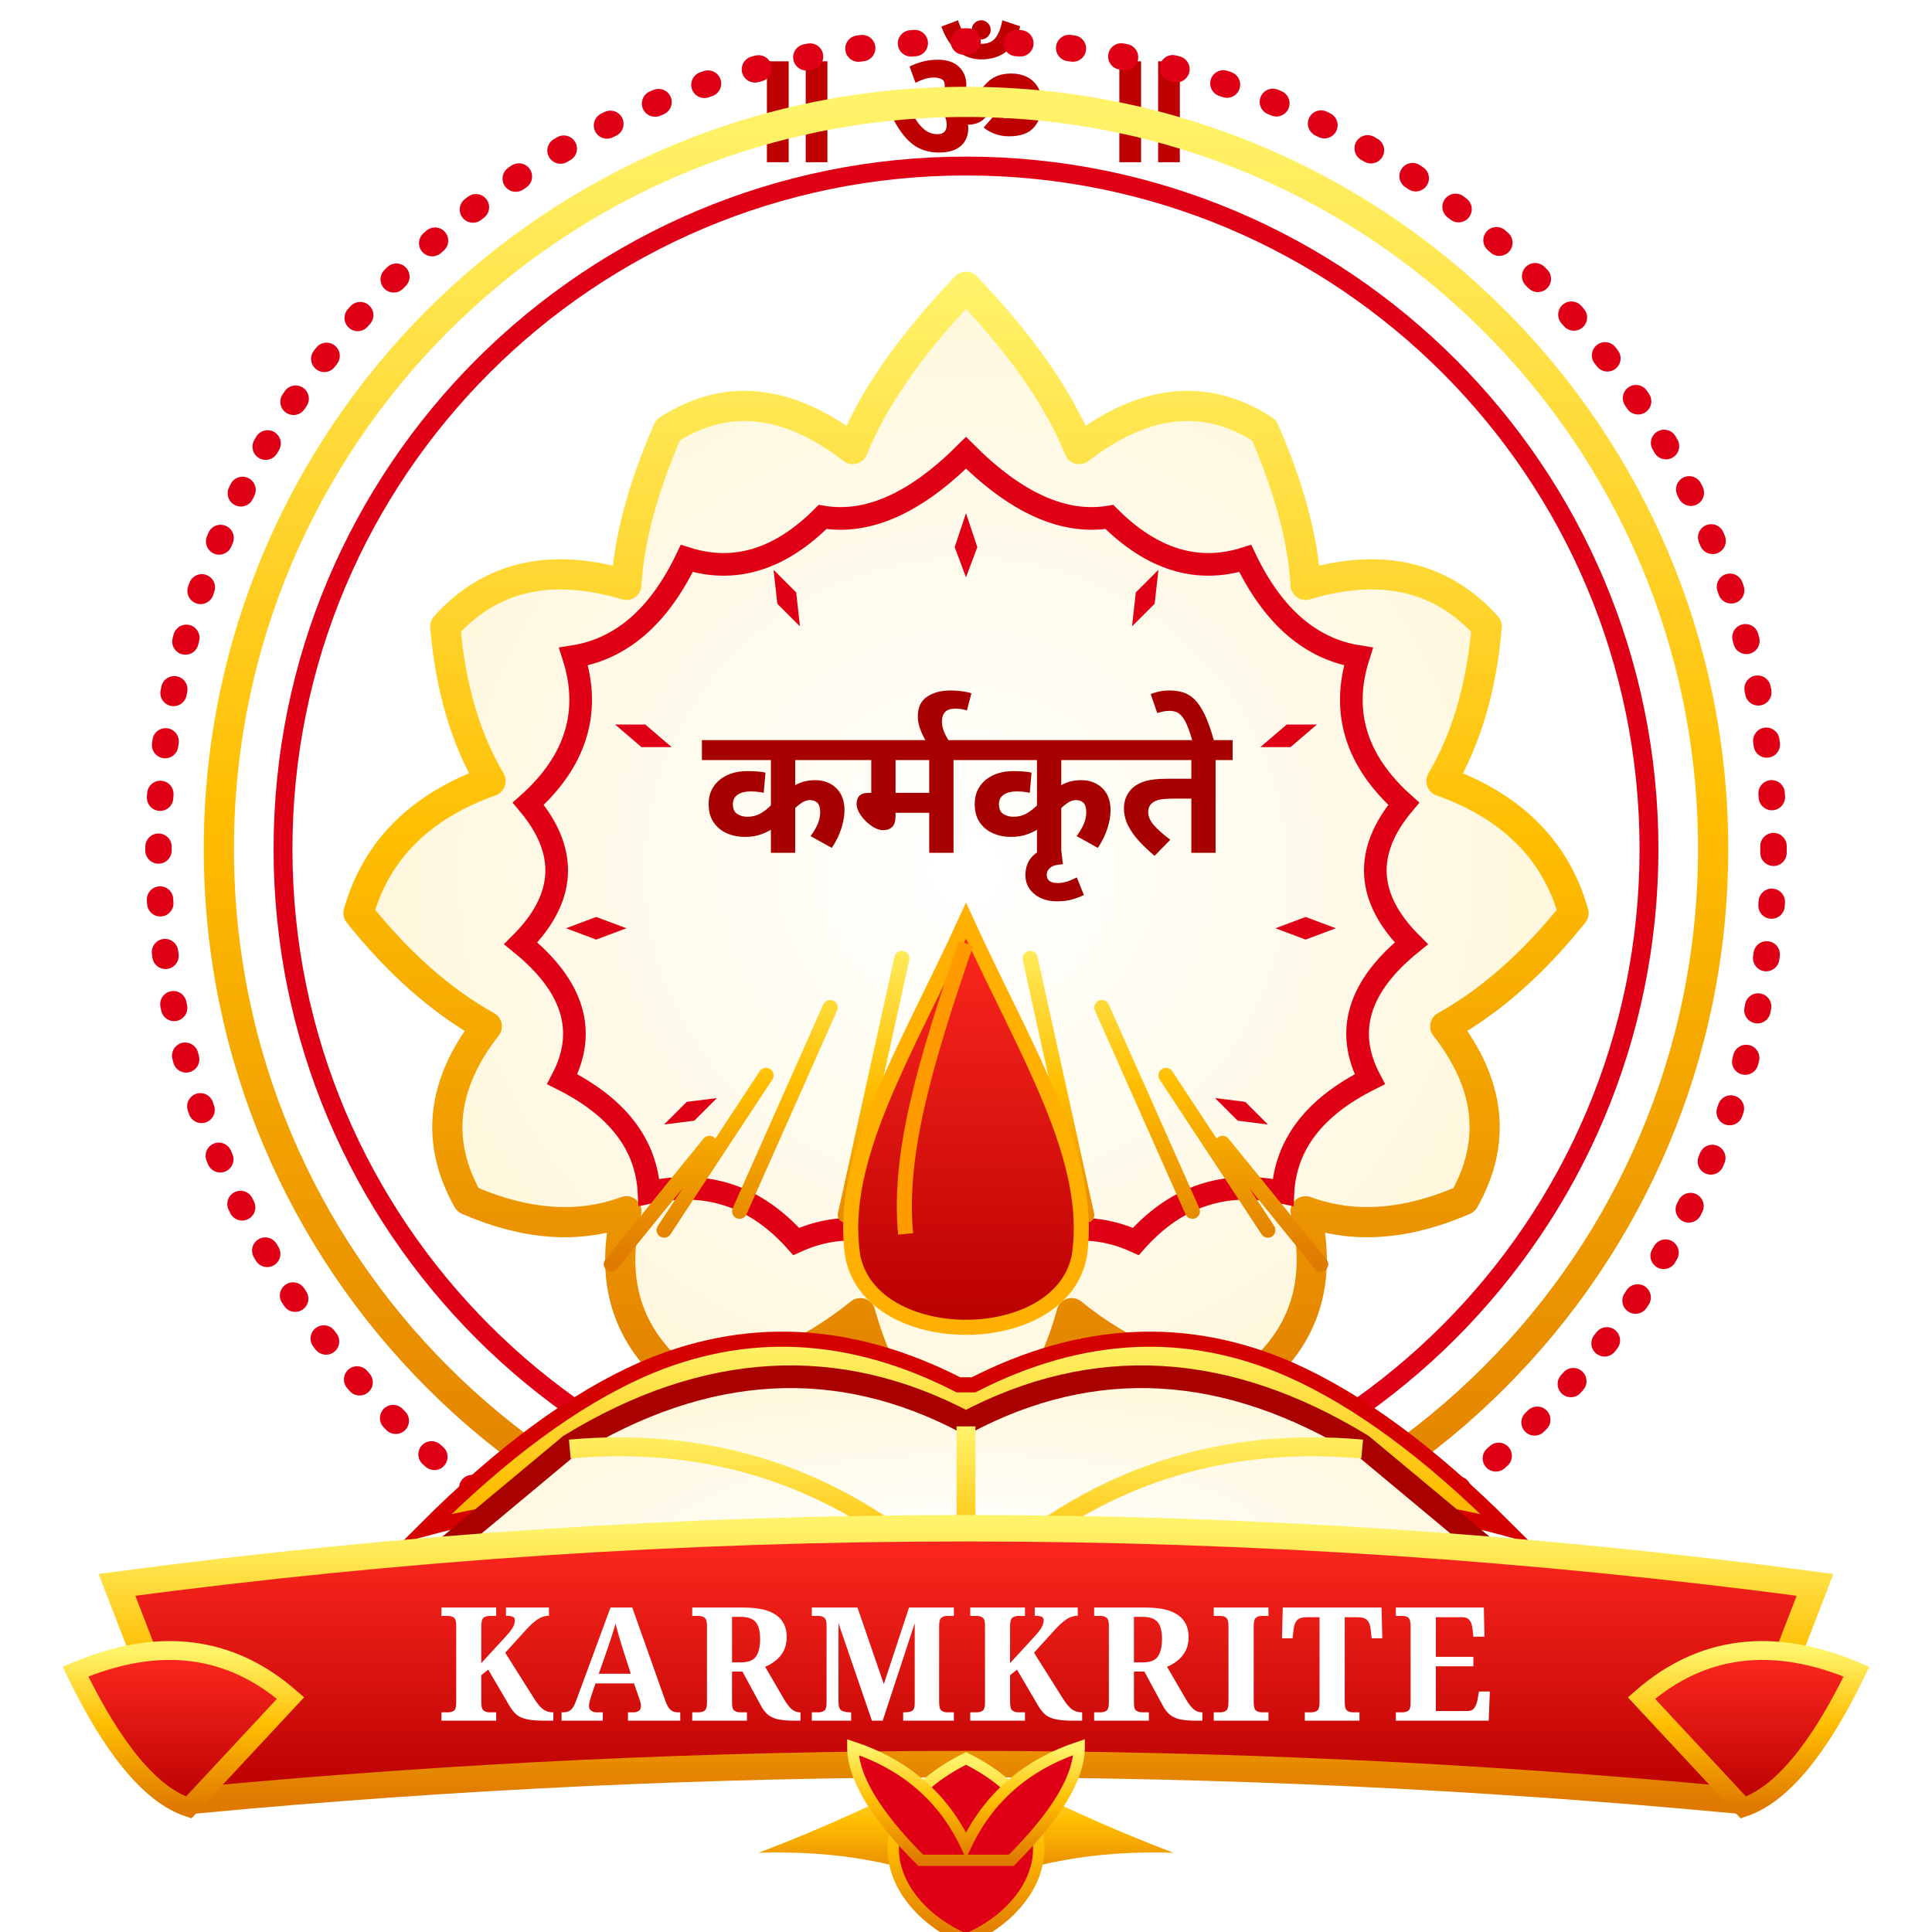
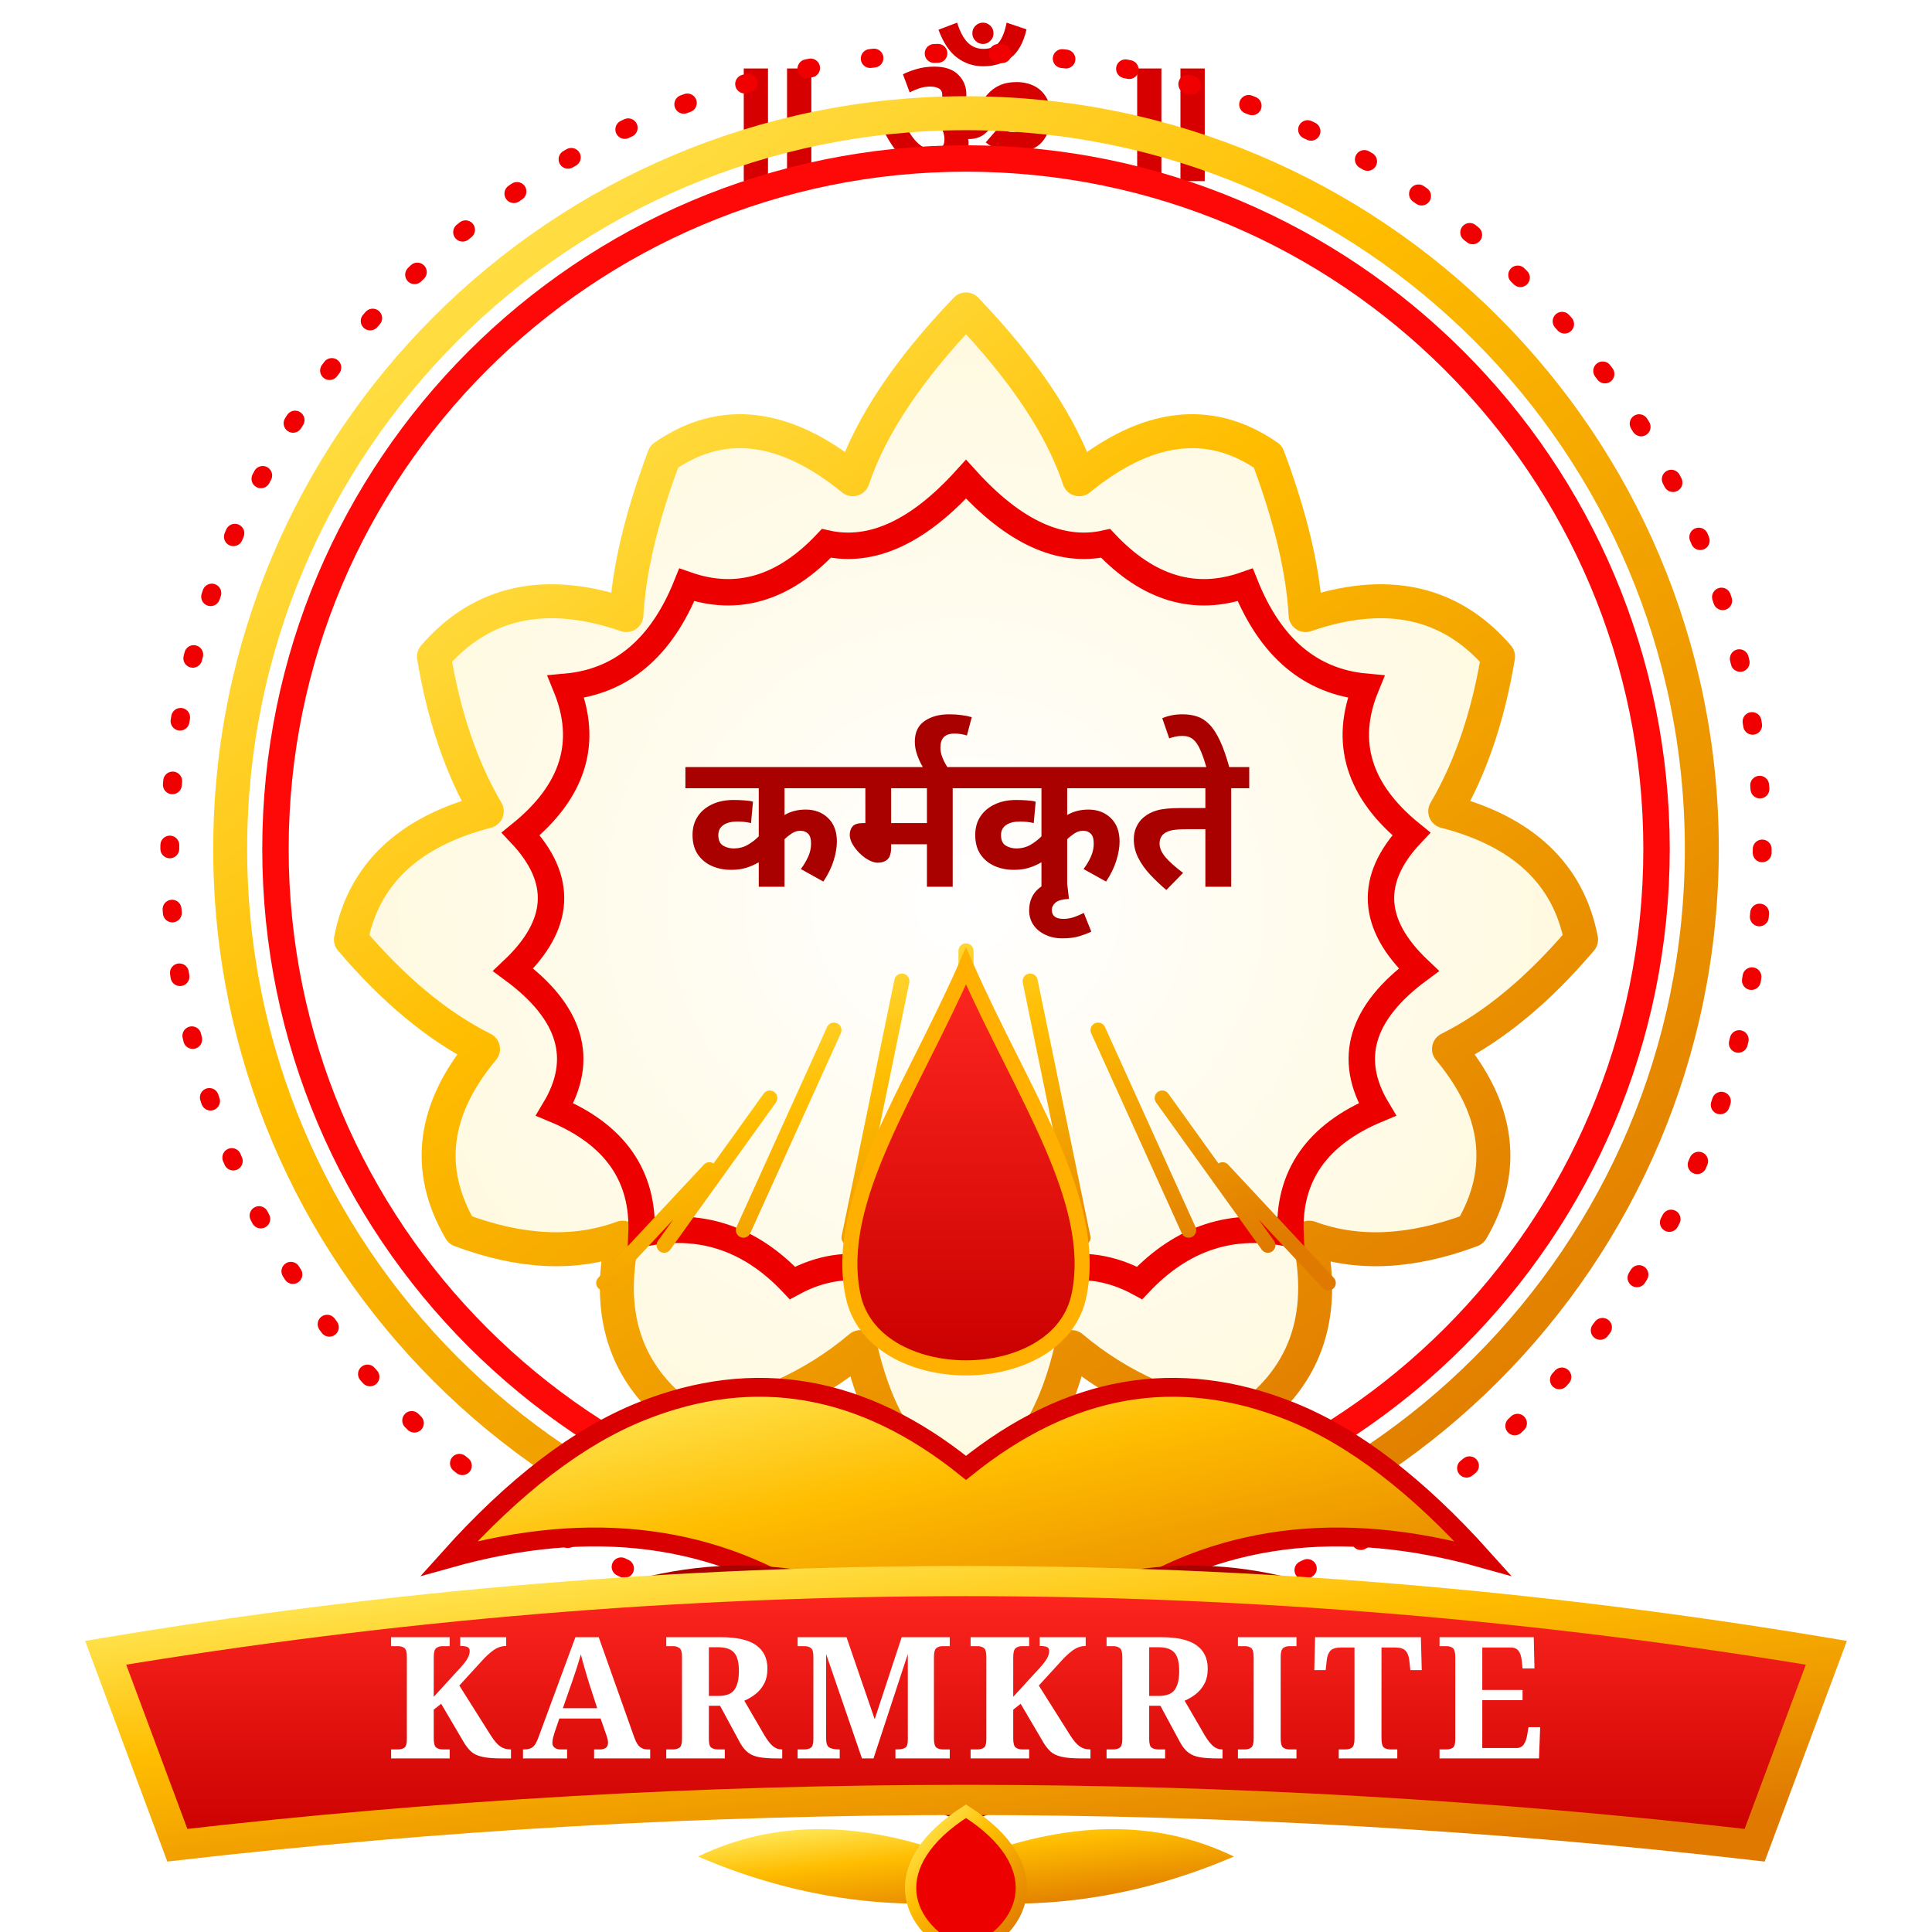
<svg xmlns="http://www.w3.org/2000/svg" width="512" height="512" viewBox="0 0 512 512">
  <defs>
-     <linearGradient id="gold" x1="0" y1="0" x2="0" y2="1">
-       <stop stop-color="#fff36a" />
-       <stop offset=".48" stop-color="#ffbd00" />
+     <linearGradient id="gold" x1="0" y1="0" x2="0.8" y2="1">
+       <stop stop-color="#fff16a" />
+       <stop offset=".42" stop-color="#ffbd00" />
      <stop offset="1" stop-color="#df7900" />
    </linearGradient>
    <linearGradient id="red" x1="0" y1="0" x2="0" y2="1">
-       <stop stop-color="#ff2920" />
-       <stop offset="1" stop-color="#b90000" />
+       <stop stop-color="#ff2720" />
+       <stop offset="1" stop-color="#c90000" />
    </linearGradient>
    <radialGradient id="paper">
      <stop stop-color="#fff" />
-       <stop offset="1" stop-color="#fff7dc" />
+       <stop offset="1" stop-color="#fff9df" />
    </radialGradient>
-     <filter id="shadow" x="-20%" y="-20%" width="140%" height="140%">
-       <feGaussianBlur stdDeviation="2" />
-     </filter>
  </defs>
  <rect width="512" height="512" fill="#fff" />
-   <text x="256" y="43" text-anchor="middle" font-family="Noto Sans Devanagari,sans-serif" font-size="43" font-weight="700" fill="#bd0000">॥ ॐ ॥</text>
-   <circle cx="256" cy="225" r="198" fill="none" stroke="url(#gold)" stroke-width="8" />
-   <circle cx="256" cy="225" r="181" fill="none" stroke="#e00016" stroke-width="5" />
-   <circle cx="256" cy="225" r="214" fill="none" stroke="#e00016" stroke-width="7" stroke-dasharray="1 13" stroke-linecap="round" />
-   <g fill="url(#paper)" stroke="url(#gold)" stroke-width="8" stroke-linejoin="round">
-     <path d="M256 76 Q278 99 286 119 Q312 99 335 114 Q345 137 346 155 Q376 146 394 166 Q392 190 382 207 Q410 217 417 242 Q401 262 383 272 Q401 295 388 318 Q365 328 346 321 Q353 350 330 367 Q305 365 284 348 Q276 377 256 386 Q236 377 228 348 Q207 365 182 367 Q159 350 166 321 Q147 328 124 318 Q111 295 129 272 Q111 262 95 242 Q102 217 130 207 Q120 190 118 166 Q136 146 166 155 Q167 137 177 114 Q200 99 226 119 Q234 99 256 76Z" />
+   <text x="256" y="48" text-anchor="middle" font-family="Noto Sans Devanagari, sans-serif" font-size="48" font-weight="700" fill="#d60000">॥ ॐ ॥</text>
+   <circle cx="256" cy="225" r="183" fill="none" stroke="#ff0808" stroke-width="7" />
+   <circle cx="256" cy="225" r="195" fill="none" stroke="url(#gold)" stroke-width="9" />
+   <circle cx="256" cy="225" r="211" fill="none" stroke="#f00000" stroke-width="5" stroke-dasharray="1 16" stroke-linecap="round" />
+   <g fill="url(#paper)" stroke="url(#gold)" stroke-width="9" stroke-linejoin="round">
+     <path d="M256 82 Q279 106 286 127 Q313 105 336 121 Q345 145 346 163 Q378 152 397 174 Q393 198 383 215 Q414 223 419 249 Q402 269 384 278 Q404 302 390 326 Q366 335 347 328 Q354 360 329 377 Q303 373 284 357 Q277 388 256 397 Q235 388 228 357 Q209 373 183 377 Q158 360 165 328 Q146 335 122 326 Q108 302 128 278 Q110 269 93 249 Q98 223 129 215 Q119 198 115 174 Q134 152 166 163 Q167 145 176 121 Q199 105 226 127 Q233 106 256 82Z" />
  </g>
-   <path d="M256 120 Q276 140 294 137 Q311 154 330 148 Q341 171 360 174 Q353 196 372 213 Q356 232 374 250 Q353 267 363 286 Q341 297 340 316 Q317 311 301 329 Q279 319 256 340 Q233 319 211 329 Q195 311 172 316 Q171 297 149 286 Q159 267 138 250 Q156 232 140 213 Q159 196 152 174 Q171 171 182 148 Q201 154 218 137 Q236 140 256 120Z" fill="none" stroke="#e00016" stroke-width="6" />
-   <g fill="#e00016">
-     <path d="M256 136 l-3 9 3 8 3-8Z M205 151 l1 9 6 6-1-9Z M307 151 l-1 9-6 6 1-9Z M163 192 l7 6 8 0-7-6Z M349 192 l-7 6-8 0 7-6Z M150 246 l8 3 8-3-8-3Z M354 246 l-8 3-8-3 8-3Z M176 298 l8-1 6-6-8 1Z M336 298 l-8-1-6-6 8 1Z" />
+   <path d="M256 127 Q275 148 293 144 Q310 162 330 155 Q340 180 362 182 Q353 204 374 221 Q357 239 376 257 Q353 274 365 294 Q341 304 342 327 Q319 322 302 340 Q280 328 256 350 Q232 328 210 340 Q193 322 170 327 Q171 304 147 294 Q159 274 136 257 Q155 239 138 221 Q159 204 150 182 Q172 180 182 155 Q202 162 219 144 Q237 148 256 127Z" fill="none" stroke="#ed0000" stroke-width="7" />
+   <text x="256" y="235" text-anchor="middle" font-family="Noto Sans Devanagari, sans-serif" font-size="51" font-weight="700" fill="#a90000">कर्मकृते</text>
+   <g stroke="url(#gold)" stroke-width="4" stroke-linecap="round">
+     <path d="M256 252 L256 331 M239 260 L225 328 M273 260 L287 328 M221 273 L197 326 M291 273 L315 326 M204 291 L176 330 M308 291 L336 330 M188 310 L160 340 M324 310 L352 340" />
  </g>
-   <text x="256" y="226" text-anchor="middle" font-family="Noto Sans Devanagari,sans-serif" font-size="48" font-weight="700" fill="#a60000">कर्मकृते</text>
-   <g stroke="url(#gold)" stroke-width="4" stroke-linecap="round">
-     <path d="M256 245 L256 323 M239 254 L224 322 M273 254 L288 322 M220 267 L196 321 M292 267 L316 321 M203 285 L176 326 M309 285 L336 326 M188 303 L162 335 M324 303 L350 335" />
-   </g>
-   <path d="M256 244 C240 279 222 307 226 333 C231 358 281 358 286 333 C290 307 272 279 256 244Z" fill="url(#red)" stroke="#ffb000" stroke-width="4" />
-   <path d="M256 250 C245 282 238 306 240 327" fill="none" stroke="#ff9a00" stroke-width="4" />
-   <g fill="url(#gold)" stroke="#d50000" stroke-width="4">
-     <path d="M254 367 Q211 345 170 363 Q143 375 113 405 Q172 389 217 419 Q241 433 256 439 Q271 433 295 419 Q340 389 399 405 Q369 375 342 363 Q301 345 258 367Z" />
-   </g>
-   <path d="M256 377 Q205 350 151 383 L103 423 Q174 408 222 438 L256 455 Q290 438 338 408 Q409 408 409 423 L361 383 Q307 350 256 377Z" fill="url(#paper)" stroke="#a90000" stroke-width="6" />
-   <path d="M256 378 L256 451 M151 384 Q207 379 249 416 M361 384 Q305 379 263 416" fill="none" stroke="url(#gold)" stroke-width="5" />
-   <path d="M31 420 Q256 390 481 420 L459 477 Q256 458 53 477Z" fill="url(#red)" stroke="url(#gold)" stroke-width="7" />
-   <text x="256" y="456" text-anchor="middle" font-family="Georgia,serif" font-size="42" font-weight="bold" letter-spacing="2" fill="#fff">KARMKRITE</text>
-   <path d="M20 443 Q53 429 77 450 L50 479 Q35 474 20 443Z M492 443 Q459 429 435 450 L462 479 Q477 474 492 443Z" fill="url(#red)" stroke="url(#gold)" stroke-width="5" />
-   <path d="M256 466 Q225 482 201 491 Q232 490 256 501 Q280 490 311 491 Q287 482 256 466Z" fill="url(#gold)" />
-   <path d="M256 466 C226 481 235 505 256 514 C277 505 286 481 256 466Z" fill="#e00016" stroke="url(#gold)" stroke-width="3" />
-   <path d="M244 493 Q226 475 226 463 Q247 470 256 489 Q265 470 286 463 Q286 475 268 493Z" fill="#e00016" stroke="url(#gold)" stroke-width="3" />
+   <path d="M256 256 C241 290 221 318 226 343 C231 369 281 369 286 343 C291 318 271 290 256 256Z" fill="url(#red)" stroke="#ffb000" stroke-width="4" />
+   <path d="M256 389 Q215 356 170 374 Q145 384 119 413 Q176 397 218 426 Q243 438 256 443 Q269 438 294 426 Q336 397 393 413 Q367 384 342 374 Q297 356 256 389Z" fill="url(#gold)" stroke="#d80000" stroke-width="5" />
+   <path d="M256 437 Q212 408 164 423 L112 453 Q174 440 224 467 L256 480 Q288 467 338 440 Q398 440 400 453 L348 423 Q300 408 256 437Z" fill="#fff1a5" stroke="#a90000" stroke-width="6" />
+   <path d="M256 438 L256 478 M164 425 Q205 422 249 448 M348 425 Q307 422 263 448" fill="none" stroke="#df8500" stroke-width="4" />
+   <path d="M28 438 Q256 400 484 438 L465 489 Q256 465 47 489Z" fill="url(#red)" stroke="url(#gold)" stroke-width="8" />
+   <text x="256" y="466" text-anchor="middle" font-family="Georgia, serif" font-size="45" font-weight="bold" letter-spacing="3" fill="#fff">KARMKRITE</text>
+   <path d="M185 492 Q216 477 256 493 Q296 477 327 492 Q292 507 256 504 Q220 507 185 492Z" fill="url(#gold)" />
+   <path d="M256 480 C234 494 239 511 256 518 C273 511 278 494 256 480Z" fill="#ed0000" stroke="url(#gold)" stroke-width="3" />
</svg>
